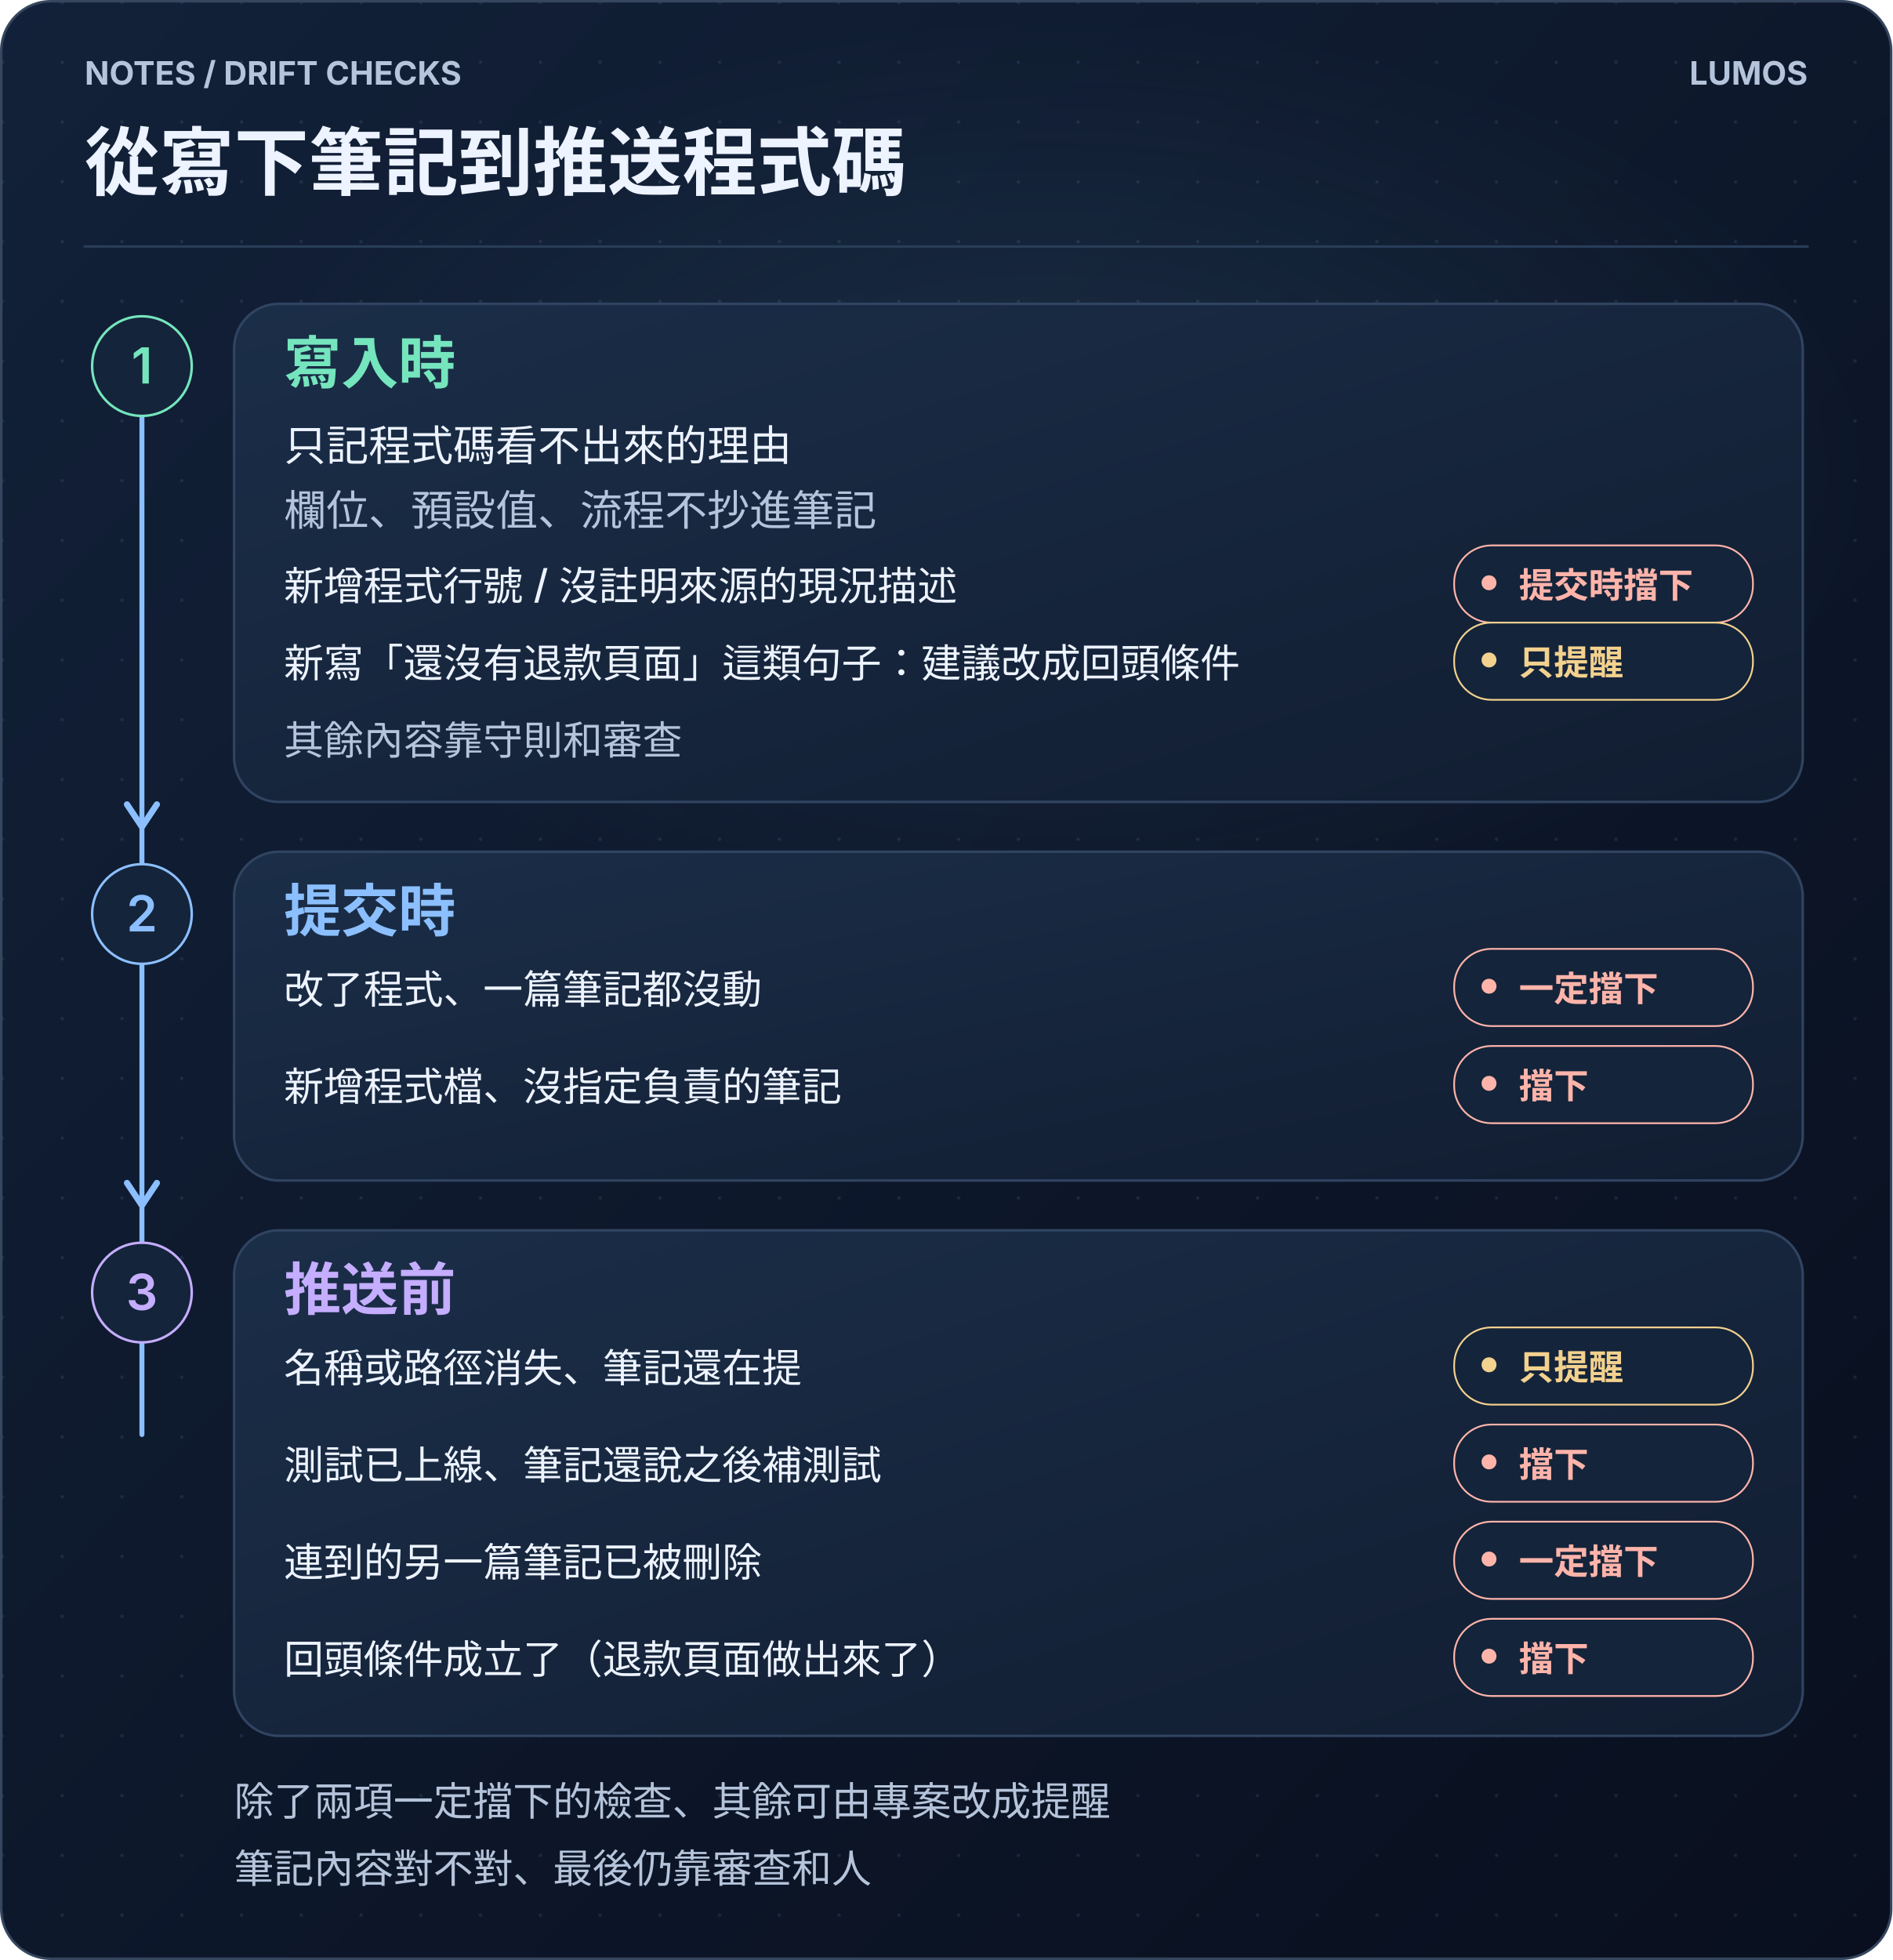
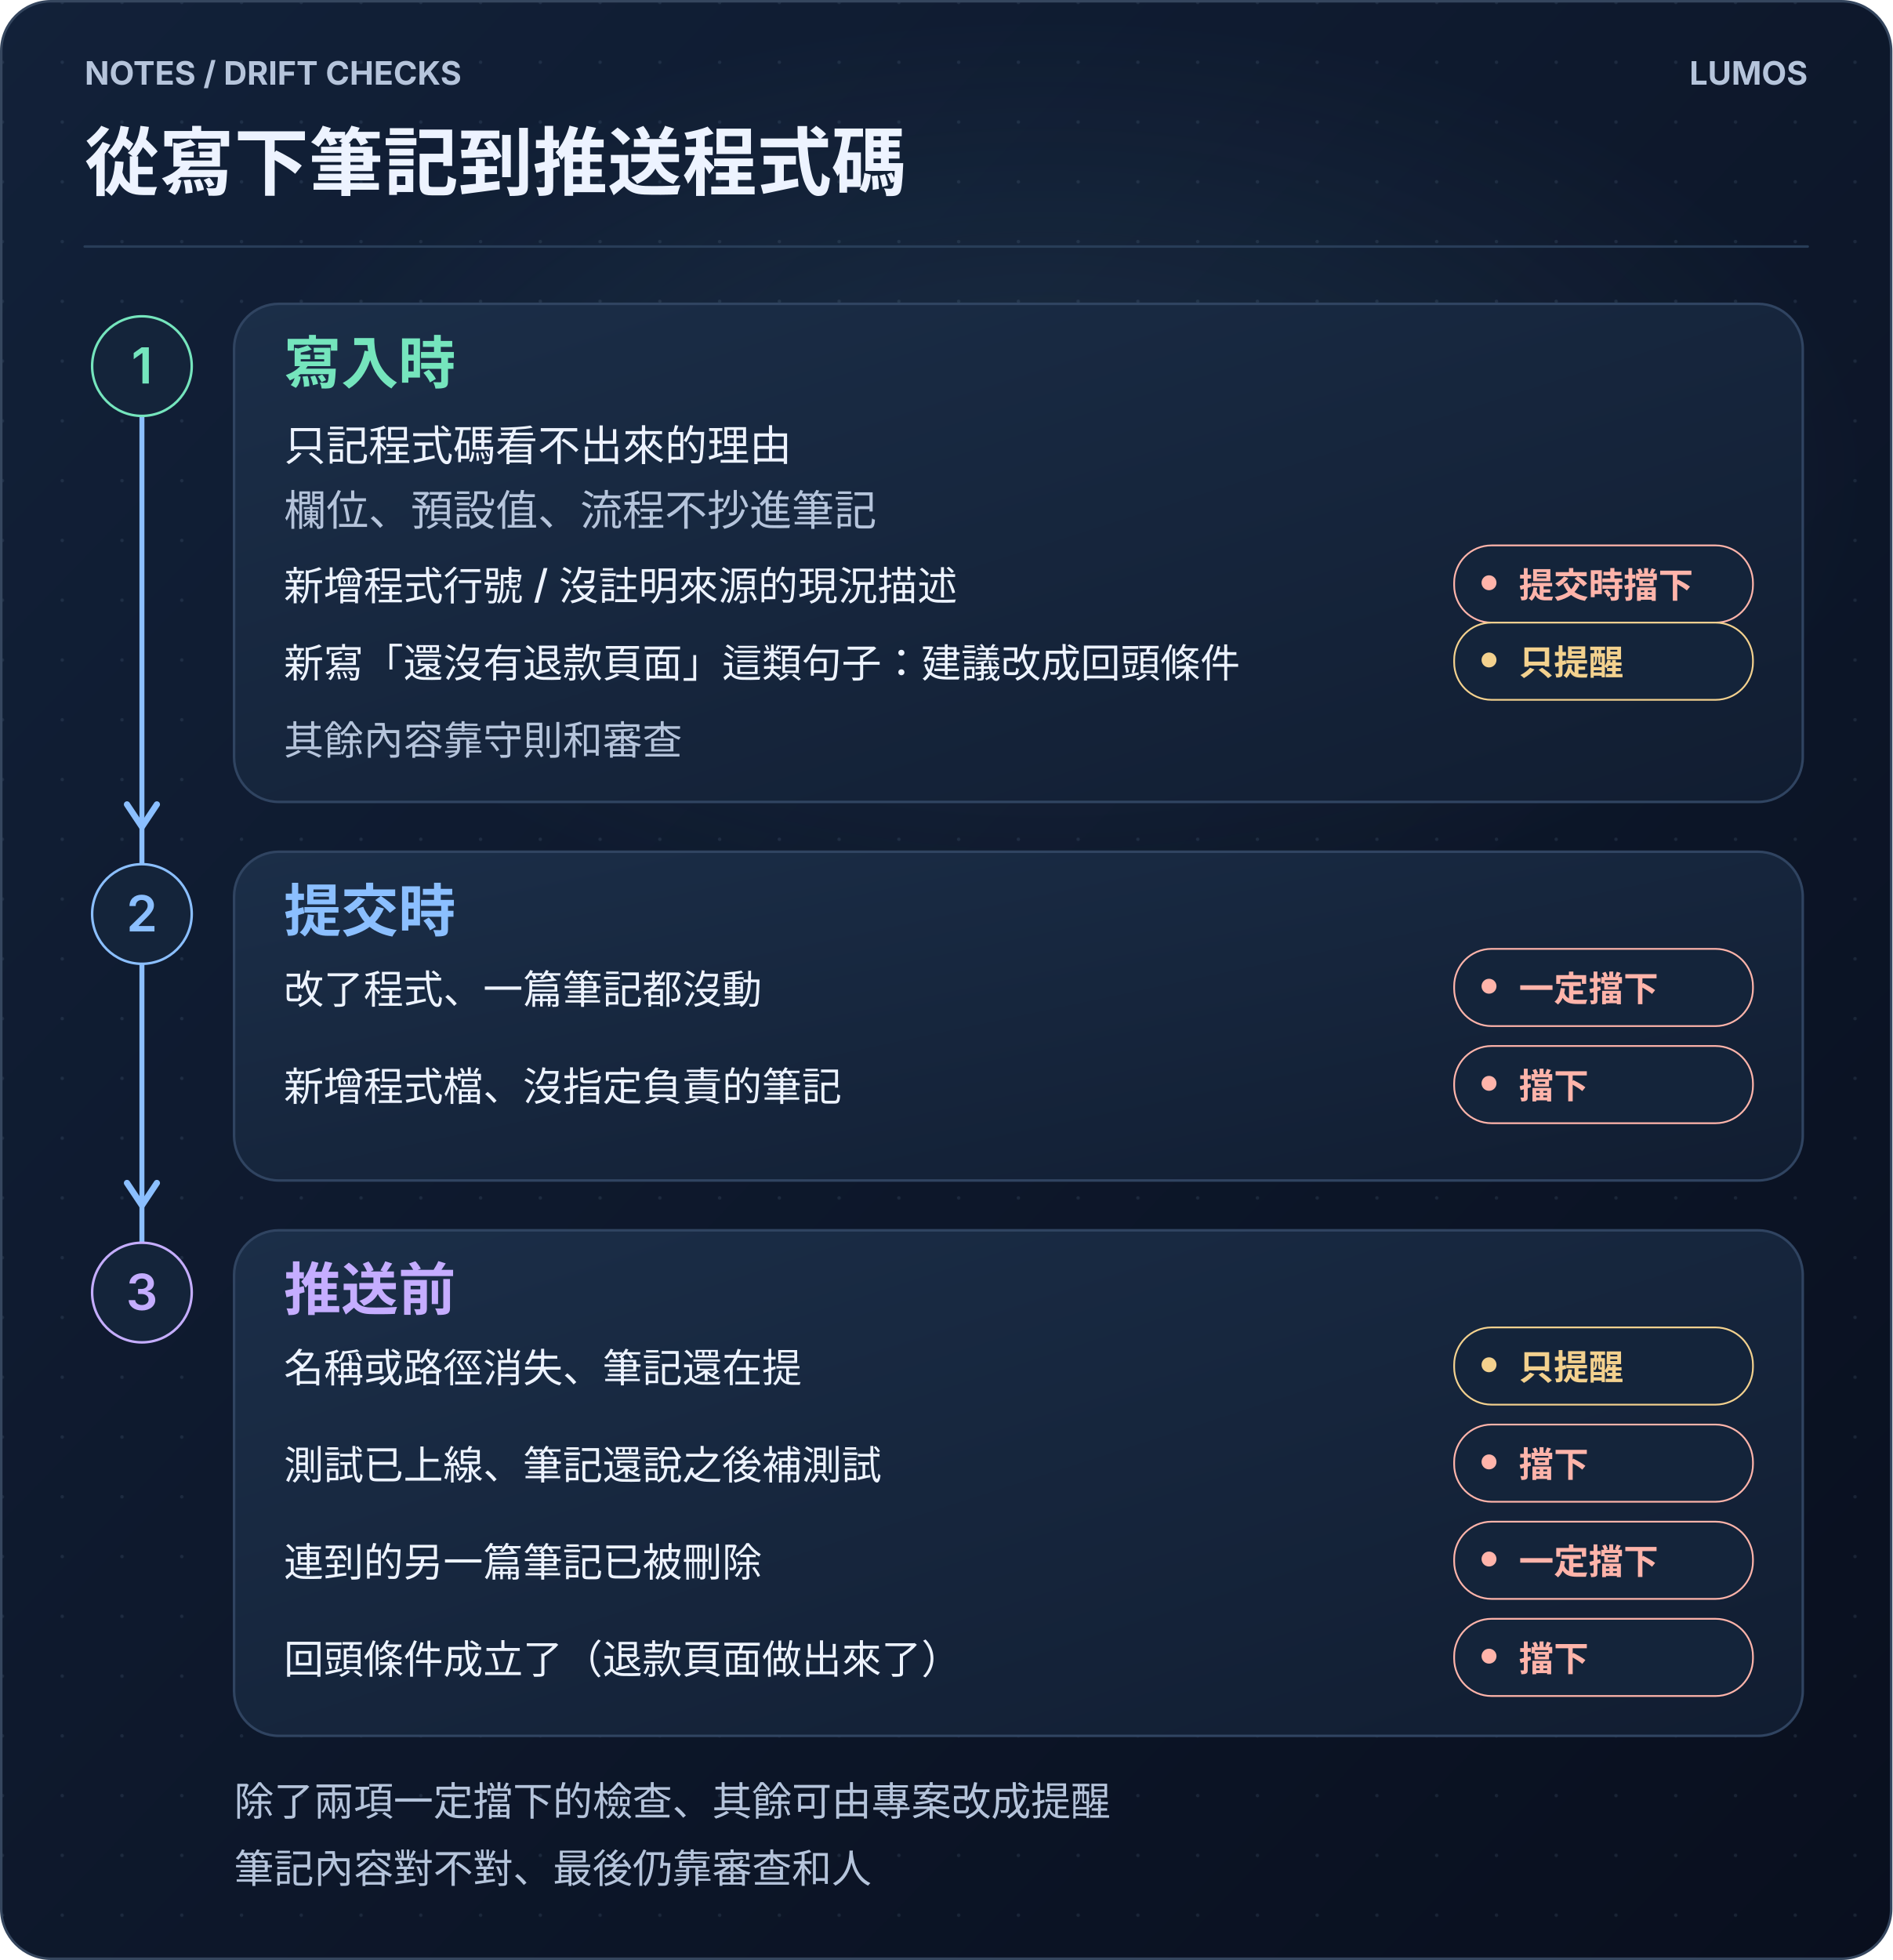
<svg xmlns="http://www.w3.org/2000/svg" width="760" height="787" viewBox="0 0 760 787" role="img" aria-labelledby="title desc">
  <defs>
    <linearGradient id="bg" x1="0" y1="0" x2="1" y2="1">
      <stop stop-color="#122139" />
      <stop offset="1" stop-color="#090f1e" />
    </linearGradient>
    <linearGradient id="panel" x1="0" y1="0" x2="1" y2="1">
      <stop stop-color="#1b2e48" />
      <stop offset="1" stop-color="#111d31" />
    </linearGradient>
    <radialGradient id="halo">
      <stop stop-color="#73b8d7" stop-opacity=".12" />
      <stop offset="1" stop-color="#73b8d7" stop-opacity="0" />
    </radialGradient>
    <pattern id="grid" width="24" height="24" patternUnits="userSpaceOnUse">
      <circle cx="1" cy="1" r=".7" fill="#718da9" opacity=".15" />
    </pattern>
  </defs>
  <rect x=".5" y=".5" width="759" height="786" rx="20" fill="url(#bg)" stroke="#35465e" />
  <rect x="1" y="1" width="758" height="785" rx="20" fill="url(#grid)" />
  <ellipse cx="420" cy="190" rx="335" ry="185" fill="url(#halo)" />
  <g font-family="Inter, 'PingFang TC', 'Noto Sans TC', 'Microsoft JhengHei', system-ui, sans-serif">
    <text x="34" y="34" font-size="13" fill="#b5c4db" text-anchor="start" font-weight="650">NOTES / DRIFT CHECKS</text>
    <text x="34" y="76" font-size="30" fill="#edf3ff" text-anchor="start" font-weight="650">從寫下筆記到推送程式碼</text>
    <path d="M34 99H726" fill="none" stroke="#283d58" stroke-width="1" stroke-linecap="round" stroke-linejoin="round" />
    <text x="726" y="34" font-size="13" fill="#b5c4db" text-anchor="end" font-weight="650">LUMOS</text>
-     <path d="M57 147V576" fill="none" stroke="#8bbfff" stroke-width="2" stroke-linecap="round" stroke-linejoin="round" />
+     <path d="M57 147V519" fill="none" stroke="#8bbfff" stroke-width="2" stroke-linecap="round" stroke-linejoin="round" />
    <circle cx="57" cy="147" r="20" fill="#14243a" stroke="#75e5bd" stroke-width="1" />
    <text x="57" y="154" font-size="20" fill="#75e5bd" text-anchor="middle" font-weight="600">1</text>
    <rect x="94" y="122" width="630" height="200" rx="18" fill="url(#panel)" stroke="#304461" stroke-width="1" />
    <text x="114" y="154" font-size="23" fill="#75e5bd" text-anchor="start" font-weight="600">寫入時</text>
    <circle cx="57" cy="367" r="20" fill="#14243a" stroke="#8bbfff" stroke-width="1" />
    <text x="57" y="374" font-size="20" fill="#8bbfff" text-anchor="middle" font-weight="600">2</text>
    <rect x="94" y="342" width="630" height="132" rx="18" fill="url(#panel)" stroke="#304461" stroke-width="1" />
    <text x="114" y="374" font-size="23" fill="#8bbfff" text-anchor="start" font-weight="600">提交時</text>
    <circle cx="57" cy="519" r="20" fill="#14243a" stroke="#c5adff" stroke-width="1" />
    <text x="57" y="526" font-size="20" fill="#c5adff" text-anchor="middle" font-weight="600">3</text>
    <rect x="94" y="494" width="630" height="203" rx="18" fill="url(#panel)" stroke="#304461" stroke-width="1" />
    <text x="114" y="526" font-size="23" fill="#c5adff" text-anchor="start" font-weight="600">推送前</text>
    <polyline points="51,323 57,332 63,323" fill="none" stroke="#8bbfff" stroke-width="2.5" stroke-linecap="round" stroke-linejoin="round" />
    <polyline points="51,475 57,484 63,475" fill="none" stroke="#8bbfff" stroke-width="2.5" stroke-linecap="round" stroke-linejoin="round" />
    <text x="114" y="185" font-size="17" fill="#edf3ff" text-anchor="start" font-weight="450">只記程式碼看不出來的理由</text>
    <text x="114" y="211" font-size="17" fill="#b5c4db" text-anchor="start" font-weight="450">欄位、預設值、流程不抄進筆記</text>
    <text x="114" y="241" font-size="16" fill="#edf3ff" text-anchor="start" font-weight="450">新增程式行號 / 沒註明來源的現況描述</text>
    <rect x="584" y="219" width="120" height="31" rx="15" fill="#14243a" stroke="#ffb4aa" stroke-width="0.7" />
    <circle cx="598" cy="234" r="3" fill="#ffb4aa" stroke="none" stroke-width="1" />
    <text x="610" y="240" font-size="14" fill="#ffb4aa" text-anchor="start" font-weight="600">提交時擋下</text>
    <text x="114" y="272" font-size="16" fill="#edf3ff" text-anchor="start" font-weight="450">新寫「還沒有退款頁面」這類句子：建議改成回頭條件</text>
    <rect x="584" y="250" width="120" height="31" rx="15" fill="#14243a" stroke="#f3d18e" stroke-width="0.7" />
    <circle cx="598" cy="265" r="3" fill="#f3d18e" stroke="none" stroke-width="1" />
    <text x="610" y="271" font-size="14" fill="#f3d18e" text-anchor="start" font-weight="600">只提醒</text>
    <text x="114" y="303" font-size="16" fill="#b5c4db" text-anchor="start" font-weight="450">其餘內容靠守則和審查</text>
    <text x="114" y="403" font-size="16" fill="#edf3ff" text-anchor="start" font-weight="450">改了程式、一篇筆記都沒動</text>
    <rect x="584" y="381" width="120" height="31" rx="15" fill="#14243a" stroke="#ffb4aa" stroke-width="0.7" />
    <circle cx="598" cy="396" r="3" fill="#ffb4aa" stroke="none" stroke-width="1" />
    <text x="610" y="402" font-size="14" fill="#ffb4aa" text-anchor="start" font-weight="600">一定擋下</text>
    <text x="114" y="442" font-size="16" fill="#edf3ff" text-anchor="start" font-weight="450">新增程式檔、沒指定負責的筆記</text>
    <rect x="584" y="420" width="120" height="31" rx="15" fill="#14243a" stroke="#ffb4aa" stroke-width="0.7" />
    <circle cx="598" cy="435" r="3" fill="#ffb4aa" stroke="none" stroke-width="1" />
    <text x="610" y="441" font-size="14" fill="#ffb4aa" text-anchor="start" font-weight="600">擋下</text>
    <text x="114" y="555" font-size="16" fill="#edf3ff" text-anchor="start" font-weight="450">名稱或路徑消失、筆記還在提</text>
    <rect x="584" y="533" width="120" height="31" rx="15" fill="#14243a" stroke="#f3d18e" stroke-width="0.7" />
    <circle cx="598" cy="548" r="3" fill="#f3d18e" stroke="none" stroke-width="1" />
    <text x="610" y="554" font-size="14" fill="#f3d18e" text-anchor="start" font-weight="600">只提醒</text>
    <text x="114" y="594" font-size="16" fill="#edf3ff" text-anchor="start" font-weight="450">測試已上線、筆記還說之後補測試</text>
    <rect x="584" y="572" width="120" height="31" rx="15" fill="#14243a" stroke="#ffb4aa" stroke-width="0.7" />
    <circle cx="598" cy="587" r="3" fill="#ffb4aa" stroke="none" stroke-width="1" />
    <text x="610" y="593" font-size="14" fill="#ffb4aa" text-anchor="start" font-weight="600">擋下</text>
    <text x="114" y="633" font-size="16" fill="#edf3ff" text-anchor="start" font-weight="450">連到的另一篇筆記已被刪除</text>
    <rect x="584" y="611" width="120" height="31" rx="15" fill="#14243a" stroke="#ffb4aa" stroke-width="0.7" />
    <circle cx="598" cy="626" r="3" fill="#ffb4aa" stroke="none" stroke-width="1" />
    <text x="610" y="632" font-size="14" fill="#ffb4aa" text-anchor="start" font-weight="600">一定擋下</text>
    <text x="114" y="672" font-size="16" fill="#edf3ff" text-anchor="start" font-weight="450">回頭條件成立了（退款頁面做出來了）</text>
    <rect x="584" y="650" width="120" height="31" rx="15" fill="#14243a" stroke="#ffb4aa" stroke-width="0.7" />
    <circle cx="598" cy="665" r="3" fill="#ffb4aa" stroke="none" stroke-width="1" />
    <text x="610" y="671" font-size="14" fill="#ffb4aa" text-anchor="start" font-weight="600">擋下</text>
    <text x="94" y="729" font-size="16" fill="#b5c4db" text-anchor="start" font-weight="450">除了兩項一定擋下的檢查、其餘可由專案改成提醒</text>
    <text x="94" y="756" font-size="16" fill="#b5c4db" text-anchor="start" font-weight="450">筆記內容對不對、最後仍靠審查和人</text>
  </g>
</svg>
